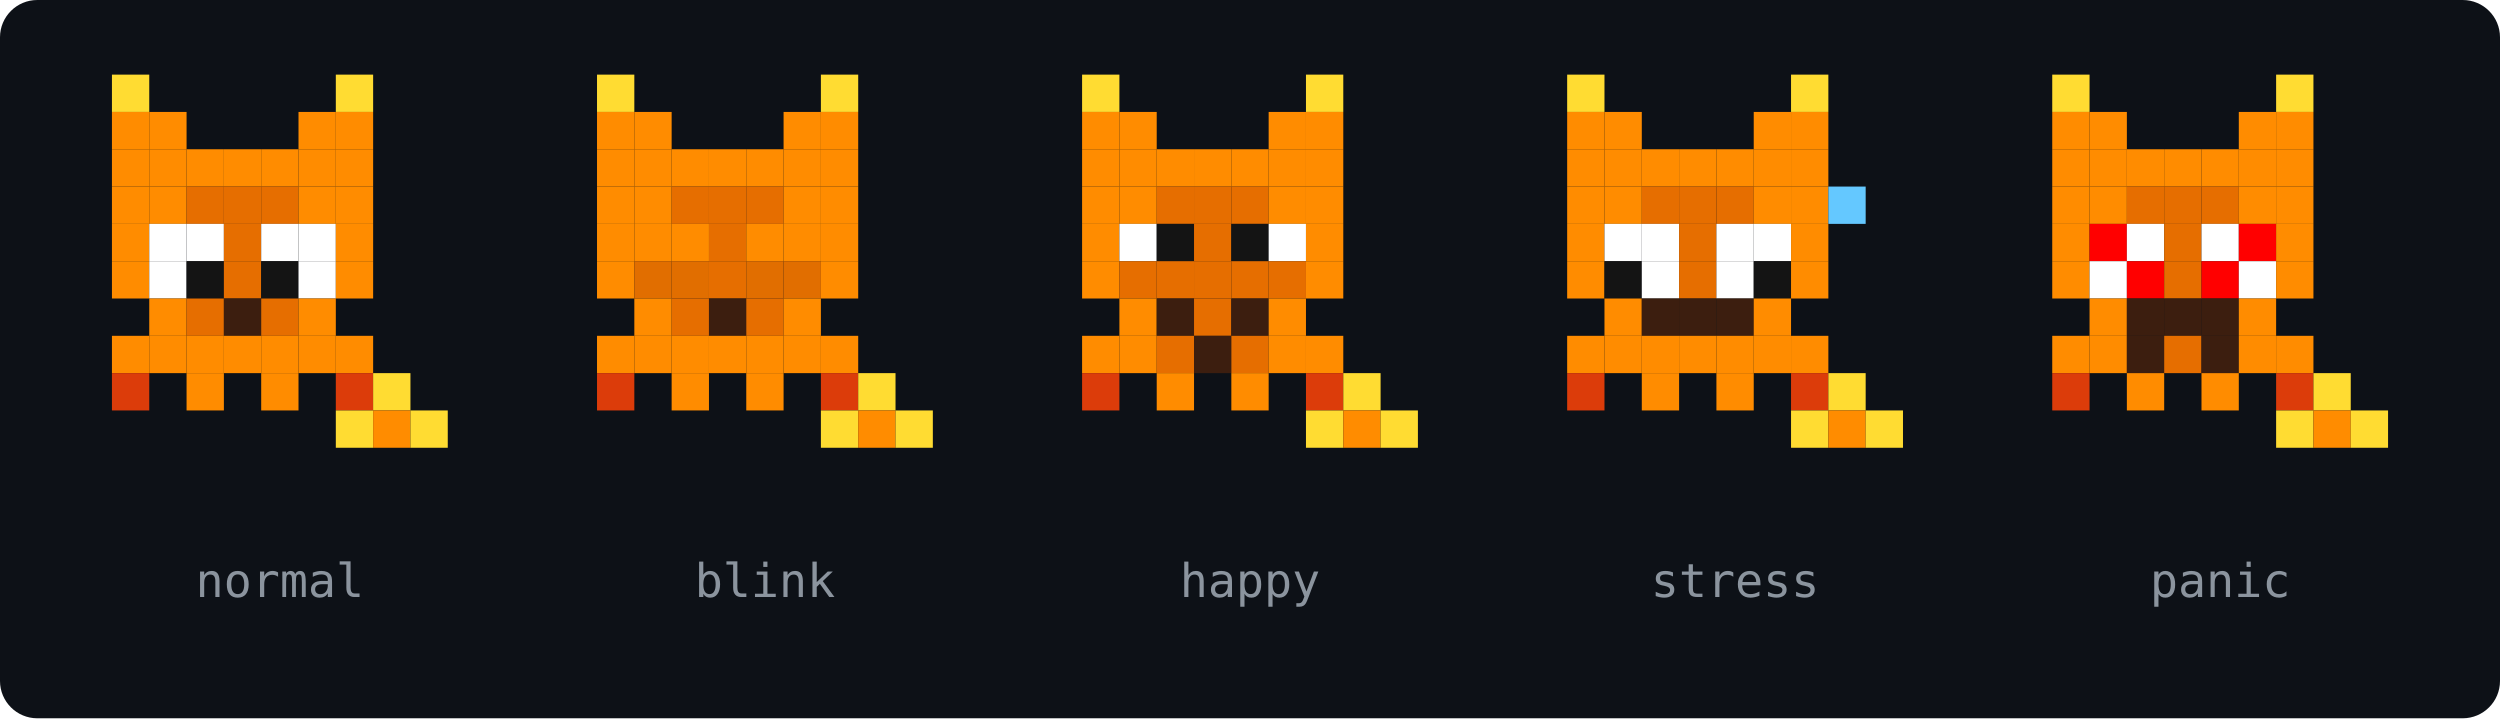
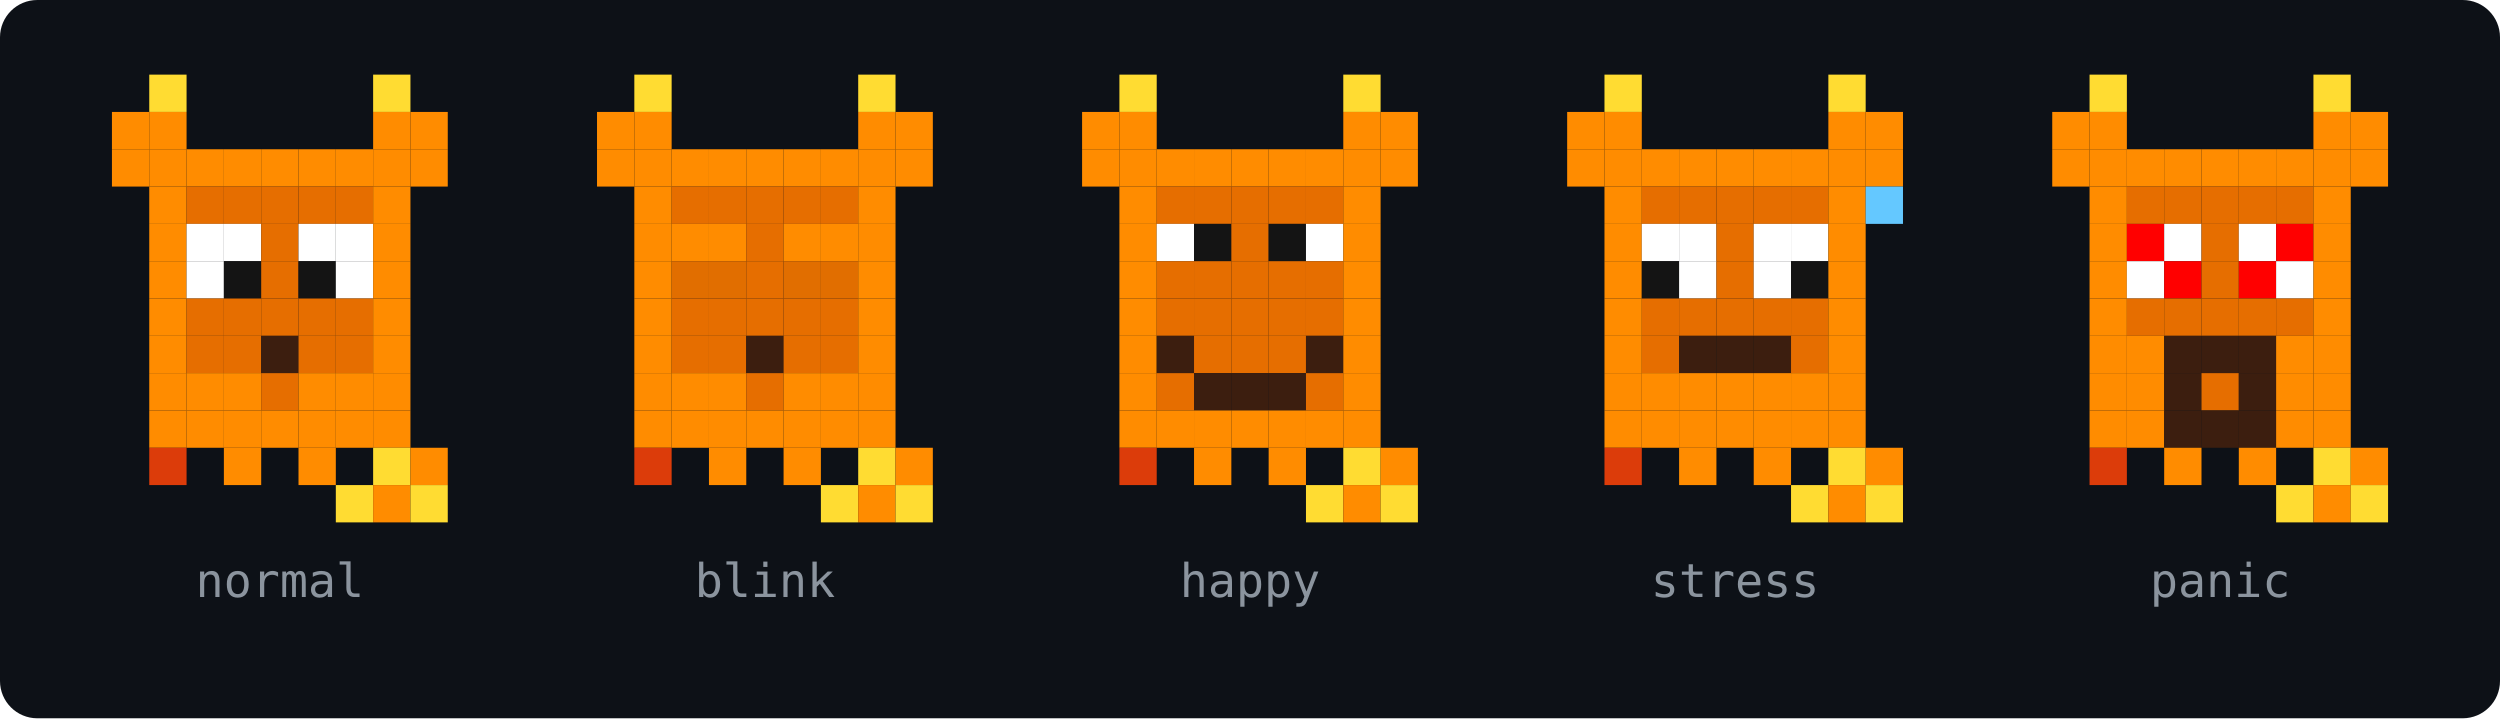
<svg xmlns="http://www.w3.org/2000/svg" width="536" height="154" viewBox="0 0 536 154">
  <rect width="100%" height="100%" fill="#0d1117" rx="8" />
  <text x="60" y="128" text-anchor="middle" fill="#8b949e" font-family="monospace" font-size="10">normal</text>
  <g transform="translate(16,16)">
-     <rect x="8" y="0" width="8" height="8" fill="rgb(255,220,50)" />
-     <rect x="56" y="0" width="8" height="8" fill="rgb(255,220,50)" />
-     <rect x="8" y="8" width="8" height="8" fill="rgb(255,140,0)" />
-     <rect x="16" y="8" width="8" height="8" fill="rgb(255,140,0)" />
-     <rect x="48" y="8" width="8" height="8" fill="rgb(255,140,0)" />
-     <rect x="56" y="8" width="8" height="8" fill="rgb(255,140,0)" />
-     <rect x="8" y="16" width="8" height="8" fill="rgb(255,140,0)" />
-     <rect x="16" y="16" width="8" height="8" fill="rgb(255,140,0)" />
-     <rect x="24" y="16" width="8" height="8" fill="rgb(255,140,0)" />
-     <rect x="32" y="16" width="8" height="8" fill="rgb(255,140,0)" />
-     <rect x="40" y="16" width="8" height="8" fill="rgb(255,140,0)" />
-     <rect x="48" y="16" width="8" height="8" fill="rgb(255,140,0)" />
-     <rect x="56" y="16" width="8" height="8" fill="rgb(255,140,0)" />
-     <rect x="8" y="24" width="8" height="8" fill="rgb(255,140,0)" />
-     <rect x="16" y="24" width="8" height="8" fill="rgb(255,140,0)" />
-     <rect x="24" y="24" width="8" height="8" fill="rgb(230,110,0)" />
-     <rect x="32" y="24" width="8" height="8" fill="rgb(230,110,0)" />
-     <rect x="40" y="24" width="8" height="8" fill="rgb(230,110,0)" />
-     <rect x="48" y="24" width="8" height="8" fill="rgb(255,140,0)" />
-     <rect x="56" y="24" width="8" height="8" fill="rgb(255,140,0)" />
-     <rect x="8" y="32" width="8" height="8" fill="rgb(255,140,0)" />
-     <rect x="16" y="32" width="8" height="8" fill="rgb(255,255,255)" />
+     <rect x="16" y="0" width="8" height="8" fill="rgb(255,220,50)" />
+     <rect x="64" y="0" width="8" height="8" fill="rgb(255,220,50)" />
+     <rect x="8" y="8" width="8" height="8" fill="rgb(255,140,0)" />
+     <rect x="16" y="8" width="8" height="8" fill="rgb(255,140,0)" />
+     <rect x="64" y="8" width="8" height="8" fill="rgb(255,140,0)" />
+     <rect x="72" y="8" width="8" height="8" fill="rgb(255,140,0)" />
+     <rect x="8" y="16" width="8" height="8" fill="rgb(255,140,0)" />
+     <rect x="16" y="16" width="8" height="8" fill="rgb(255,140,0)" />
+     <rect x="24" y="16" width="8" height="8" fill="rgb(255,140,0)" />
+     <rect x="32" y="16" width="8" height="8" fill="rgb(255,140,0)" />
+     <rect x="40" y="16" width="8" height="8" fill="rgb(255,140,0)" />
+     <rect x="48" y="16" width="8" height="8" fill="rgb(255,140,0)" />
+     <rect x="56" y="16" width="8" height="8" fill="rgb(255,140,0)" />
+     <rect x="64" y="16" width="8" height="8" fill="rgb(255,140,0)" />
+     <rect x="72" y="16" width="8" height="8" fill="rgb(255,140,0)" />
+     <rect x="16" y="24" width="8" height="8" fill="rgb(255,140,0)" />
+     <rect x="24" y="24" width="8" height="8" fill="rgb(230,110,0)" />
+     <rect x="32" y="24" width="8" height="8" fill="rgb(230,110,0)" />
+     <rect x="40" y="24" width="8" height="8" fill="rgb(230,110,0)" />
+     <rect x="48" y="24" width="8" height="8" fill="rgb(230,110,0)" />
+     <rect x="56" y="24" width="8" height="8" fill="rgb(230,110,0)" />
+     <rect x="64" y="24" width="8" height="8" fill="rgb(255,140,0)" />
+     <rect x="16" y="32" width="8" height="8" fill="rgb(255,140,0)" />
    <rect x="24" y="32" width="8" height="8" fill="rgb(255,255,255)" />
-     <rect x="32" y="32" width="8" height="8" fill="rgb(230,110,0)" />
-     <rect x="40" y="32" width="8" height="8" fill="rgb(255,255,255)" />
+     <rect x="32" y="32" width="8" height="8" fill="rgb(255,255,255)" />
+     <rect x="40" y="32" width="8" height="8" fill="rgb(230,110,0)" />
    <rect x="48" y="32" width="8" height="8" fill="rgb(255,255,255)" />
-     <rect x="56" y="32" width="8" height="8" fill="rgb(255,140,0)" />
-     <rect x="8" y="40" width="8" height="8" fill="rgb(255,140,0)" />
-     <rect x="16" y="40" width="8" height="8" fill="rgb(255,255,255)" />
-     <rect x="24" y="40" width="8" height="8" fill="rgb(20,20,20)" />
-     <rect x="32" y="40" width="8" height="8" fill="rgb(230,110,0)" />
-     <rect x="40" y="40" width="8" height="8" fill="rgb(20,20,20)" />
-     <rect x="48" y="40" width="8" height="8" fill="rgb(255,255,255)" />
-     <rect x="56" y="40" width="8" height="8" fill="rgb(255,140,0)" />
-     <rect x="16" y="48" width="8" height="8" fill="rgb(255,140,0)" />
-     <rect x="24" y="48" width="8" height="8" fill="rgb(230,110,0)" />
-     <rect x="32" y="48" width="8" height="8" fill="rgb(60,30,15)" />
-     <rect x="40" y="48" width="8" height="8" fill="rgb(230,110,0)" />
-     <rect x="48" y="48" width="8" height="8" fill="rgb(255,140,0)" />
-     <rect x="8" y="56" width="8" height="8" fill="rgb(255,140,0)" />
-     <rect x="16" y="56" width="8" height="8" fill="rgb(255,140,0)" />
-     <rect x="24" y="56" width="8" height="8" fill="rgb(255,140,0)" />
-     <rect x="32" y="56" width="8" height="8" fill="rgb(255,140,0)" />
-     <rect x="40" y="56" width="8" height="8" fill="rgb(255,140,0)" />
-     <rect x="48" y="56" width="8" height="8" fill="rgb(255,140,0)" />
-     <rect x="56" y="56" width="8" height="8" fill="rgb(255,140,0)" />
-     <rect x="8" y="64" width="8" height="8" fill="rgb(220,60,10)" />
+     <rect x="56" y="32" width="8" height="8" fill="rgb(255,255,255)" />
+     <rect x="64" y="32" width="8" height="8" fill="rgb(255,140,0)" />
+     <rect x="16" y="40" width="8" height="8" fill="rgb(255,140,0)" />
+     <rect x="24" y="40" width="8" height="8" fill="rgb(255,255,255)" />
+     <rect x="32" y="40" width="8" height="8" fill="rgb(20,20,20)" />
+     <rect x="40" y="40" width="8" height="8" fill="rgb(230,110,0)" />
+     <rect x="48" y="40" width="8" height="8" fill="rgb(20,20,20)" />
+     <rect x="56" y="40" width="8" height="8" fill="rgb(255,255,255)" />
+     <rect x="64" y="40" width="8" height="8" fill="rgb(255,140,0)" />
+     <rect x="16" y="48" width="8" height="8" fill="rgb(255,140,0)" />
+     <rect x="24" y="48" width="8" height="8" fill="rgb(230,110,0)" />
+     <rect x="32" y="48" width="8" height="8" fill="rgb(230,110,0)" />
+     <rect x="40" y="48" width="8" height="8" fill="rgb(230,110,0)" />
+     <rect x="48" y="48" width="8" height="8" fill="rgb(230,110,0)" />
+     <rect x="56" y="48" width="8" height="8" fill="rgb(230,110,0)" />
+     <rect x="64" y="48" width="8" height="8" fill="rgb(255,140,0)" />
+     <rect x="16" y="56" width="8" height="8" fill="rgb(255,140,0)" />
+     <rect x="24" y="56" width="8" height="8" fill="rgb(230,110,0)" />
+     <rect x="32" y="56" width="8" height="8" fill="rgb(230,110,0)" />
+     <rect x="40" y="56" width="8" height="8" fill="rgb(60,30,15)" />
+     <rect x="48" y="56" width="8" height="8" fill="rgb(230,110,0)" />
+     <rect x="56" y="56" width="8" height="8" fill="rgb(230,110,0)" />
+     <rect x="64" y="56" width="8" height="8" fill="rgb(255,140,0)" />
+     <rect x="16" y="64" width="8" height="8" fill="rgb(255,140,0)" />
    <rect x="24" y="64" width="8" height="8" fill="rgb(255,140,0)" />
-     <rect x="40" y="64" width="8" height="8" fill="rgb(255,140,0)" />
-     <rect x="56" y="64" width="8" height="8" fill="rgb(220,60,10)" />
-     <rect x="64" y="64" width="8" height="8" fill="rgb(255,220,50)" />
-     <rect x="56" y="72" width="8" height="8" fill="rgb(255,220,50)" />
-     <rect x="64" y="72" width="8" height="8" fill="rgb(255,140,0)" />
-     <rect x="72" y="72" width="8" height="8" fill="rgb(255,220,50)" />
+     <rect x="32" y="64" width="8" height="8" fill="rgb(255,140,0)" />
+     <rect x="40" y="64" width="8" height="8" fill="rgb(230,110,0)" />
+     <rect x="48" y="64" width="8" height="8" fill="rgb(255,140,0)" />
+     <rect x="56" y="64" width="8" height="8" fill="rgb(255,140,0)" />
+     <rect x="64" y="64" width="8" height="8" fill="rgb(255,140,0)" />
+     <rect x="16" y="72" width="8" height="8" fill="rgb(255,140,0)" />
+     <rect x="24" y="72" width="8" height="8" fill="rgb(255,140,0)" />
+     <rect x="32" y="72" width="8" height="8" fill="rgb(255,140,0)" />
+     <rect x="40" y="72" width="8" height="8" fill="rgb(255,140,0)" />
+     <rect x="48" y="72" width="8" height="8" fill="rgb(255,140,0)" />
+     <rect x="56" y="72" width="8" height="8" fill="rgb(255,140,0)" />
+     <rect x="64" y="72" width="8" height="8" fill="rgb(255,140,0)" />
+     <rect x="16" y="80" width="8" height="8" fill="rgb(220,60,10)" />
+     <rect x="32" y="80" width="8" height="8" fill="rgb(255,140,0)" />
+     <rect x="48" y="80" width="8" height="8" fill="rgb(255,140,0)" />
+     <rect x="64" y="80" width="8" height="8" fill="rgb(255,220,50)" />
+     <rect x="72" y="80" width="8" height="8" fill="rgb(255,140,0)" />
+     <rect x="56" y="88" width="8" height="8" fill="rgb(255,220,50)" />
+     <rect x="64" y="88" width="8" height="8" fill="rgb(255,140,0)" />
+     <rect x="72" y="88" width="8" height="8" fill="rgb(255,220,50)" />
  </g>
  <text x="164" y="128" text-anchor="middle" fill="#8b949e" font-family="monospace" font-size="10">blink</text>
  <g transform="translate(120,16)">
-     <rect x="8" y="0" width="8" height="8" fill="rgb(255,220,50)" />
-     <rect x="56" y="0" width="8" height="8" fill="rgb(255,220,50)" />
-     <rect x="8" y="8" width="8" height="8" fill="rgb(255,140,0)" />
-     <rect x="16" y="8" width="8" height="8" fill="rgb(255,140,0)" />
-     <rect x="48" y="8" width="8" height="8" fill="rgb(255,140,0)" />
-     <rect x="56" y="8" width="8" height="8" fill="rgb(255,140,0)" />
-     <rect x="8" y="16" width="8" height="8" fill="rgb(255,140,0)" />
-     <rect x="16" y="16" width="8" height="8" fill="rgb(255,140,0)" />
-     <rect x="24" y="16" width="8" height="8" fill="rgb(255,140,0)" />
-     <rect x="32" y="16" width="8" height="8" fill="rgb(255,140,0)" />
-     <rect x="40" y="16" width="8" height="8" fill="rgb(255,140,0)" />
-     <rect x="48" y="16" width="8" height="8" fill="rgb(255,140,0)" />
-     <rect x="56" y="16" width="8" height="8" fill="rgb(255,140,0)" />
-     <rect x="8" y="24" width="8" height="8" fill="rgb(255,140,0)" />
-     <rect x="16" y="24" width="8" height="8" fill="rgb(255,140,0)" />
-     <rect x="24" y="24" width="8" height="8" fill="rgb(230,110,0)" />
-     <rect x="32" y="24" width="8" height="8" fill="rgb(230,110,0)" />
-     <rect x="40" y="24" width="8" height="8" fill="rgb(230,110,0)" />
-     <rect x="48" y="24" width="8" height="8" fill="rgb(255,140,0)" />
-     <rect x="56" y="24" width="8" height="8" fill="rgb(255,140,0)" />
-     <rect x="8" y="32" width="8" height="8" fill="rgb(255,140,0)" />
+     <rect x="16" y="0" width="8" height="8" fill="rgb(255,220,50)" />
+     <rect x="64" y="0" width="8" height="8" fill="rgb(255,220,50)" />
+     <rect x="8" y="8" width="8" height="8" fill="rgb(255,140,0)" />
+     <rect x="16" y="8" width="8" height="8" fill="rgb(255,140,0)" />
+     <rect x="64" y="8" width="8" height="8" fill="rgb(255,140,0)" />
+     <rect x="72" y="8" width="8" height="8" fill="rgb(255,140,0)" />
+     <rect x="8" y="16" width="8" height="8" fill="rgb(255,140,0)" />
+     <rect x="16" y="16" width="8" height="8" fill="rgb(255,140,0)" />
+     <rect x="24" y="16" width="8" height="8" fill="rgb(255,140,0)" />
+     <rect x="32" y="16" width="8" height="8" fill="rgb(255,140,0)" />
+     <rect x="40" y="16" width="8" height="8" fill="rgb(255,140,0)" />
+     <rect x="48" y="16" width="8" height="8" fill="rgb(255,140,0)" />
+     <rect x="56" y="16" width="8" height="8" fill="rgb(255,140,0)" />
+     <rect x="64" y="16" width="8" height="8" fill="rgb(255,140,0)" />
+     <rect x="72" y="16" width="8" height="8" fill="rgb(255,140,0)" />
+     <rect x="16" y="24" width="8" height="8" fill="rgb(255,140,0)" />
+     <rect x="24" y="24" width="8" height="8" fill="rgb(230,110,0)" />
+     <rect x="32" y="24" width="8" height="8" fill="rgb(230,110,0)" />
+     <rect x="40" y="24" width="8" height="8" fill="rgb(230,110,0)" />
+     <rect x="48" y="24" width="8" height="8" fill="rgb(230,110,0)" />
+     <rect x="56" y="24" width="8" height="8" fill="rgb(230,110,0)" />
+     <rect x="64" y="24" width="8" height="8" fill="rgb(255,140,0)" />
    <rect x="16" y="32" width="8" height="8" fill="rgb(255,140,0)" />
    <rect x="24" y="32" width="8" height="8" fill="rgb(255,140,0)" />
-     <rect x="32" y="32" width="8" height="8" fill="rgb(230,110,0)" />
-     <rect x="40" y="32" width="8" height="8" fill="rgb(255,140,0)" />
+     <rect x="32" y="32" width="8" height="8" fill="rgb(255,140,0)" />
+     <rect x="40" y="32" width="8" height="8" fill="rgb(230,110,0)" />
    <rect x="48" y="32" width="8" height="8" fill="rgb(255,140,0)" />
    <rect x="56" y="32" width="8" height="8" fill="rgb(255,140,0)" />
-     <rect x="8" y="40" width="8" height="8" fill="rgb(255,140,0)" />
-     <rect x="16" y="40" width="8" height="8" fill="rgb(225,110,0)" />
+     <rect x="64" y="32" width="8" height="8" fill="rgb(255,140,0)" />
+     <rect x="16" y="40" width="8" height="8" fill="rgb(255,140,0)" />
    <rect x="24" y="40" width="8" height="8" fill="rgb(225,110,0)" />
-     <rect x="32" y="40" width="8" height="8" fill="rgb(230,110,0)" />
-     <rect x="40" y="40" width="8" height="8" fill="rgb(225,110,0)" />
+     <rect x="32" y="40" width="8" height="8" fill="rgb(225,110,0)" />
+     <rect x="40" y="40" width="8" height="8" fill="rgb(230,110,0)" />
    <rect x="48" y="40" width="8" height="8" fill="rgb(225,110,0)" />
-     <rect x="56" y="40" width="8" height="8" fill="rgb(255,140,0)" />
-     <rect x="16" y="48" width="8" height="8" fill="rgb(255,140,0)" />
-     <rect x="24" y="48" width="8" height="8" fill="rgb(230,110,0)" />
-     <rect x="32" y="48" width="8" height="8" fill="rgb(60,30,15)" />
-     <rect x="40" y="48" width="8" height="8" fill="rgb(230,110,0)" />
-     <rect x="48" y="48" width="8" height="8" fill="rgb(255,140,0)" />
-     <rect x="8" y="56" width="8" height="8" fill="rgb(255,140,0)" />
-     <rect x="16" y="56" width="8" height="8" fill="rgb(255,140,0)" />
-     <rect x="24" y="56" width="8" height="8" fill="rgb(255,140,0)" />
-     <rect x="32" y="56" width="8" height="8" fill="rgb(255,140,0)" />
-     <rect x="40" y="56" width="8" height="8" fill="rgb(255,140,0)" />
-     <rect x="48" y="56" width="8" height="8" fill="rgb(255,140,0)" />
-     <rect x="56" y="56" width="8" height="8" fill="rgb(255,140,0)" />
-     <rect x="8" y="64" width="8" height="8" fill="rgb(220,60,10)" />
+     <rect x="56" y="40" width="8" height="8" fill="rgb(225,110,0)" />
+     <rect x="64" y="40" width="8" height="8" fill="rgb(255,140,0)" />
+     <rect x="16" y="48" width="8" height="8" fill="rgb(255,140,0)" />
+     <rect x="24" y="48" width="8" height="8" fill="rgb(230,110,0)" />
+     <rect x="32" y="48" width="8" height="8" fill="rgb(230,110,0)" />
+     <rect x="40" y="48" width="8" height="8" fill="rgb(230,110,0)" />
+     <rect x="48" y="48" width="8" height="8" fill="rgb(230,110,0)" />
+     <rect x="56" y="48" width="8" height="8" fill="rgb(230,110,0)" />
+     <rect x="64" y="48" width="8" height="8" fill="rgb(255,140,0)" />
+     <rect x="16" y="56" width="8" height="8" fill="rgb(255,140,0)" />
+     <rect x="24" y="56" width="8" height="8" fill="rgb(230,110,0)" />
+     <rect x="32" y="56" width="8" height="8" fill="rgb(230,110,0)" />
+     <rect x="40" y="56" width="8" height="8" fill="rgb(60,30,15)" />
+     <rect x="48" y="56" width="8" height="8" fill="rgb(230,110,0)" />
+     <rect x="56" y="56" width="8" height="8" fill="rgb(230,110,0)" />
+     <rect x="64" y="56" width="8" height="8" fill="rgb(255,140,0)" />
+     <rect x="16" y="64" width="8" height="8" fill="rgb(255,140,0)" />
    <rect x="24" y="64" width="8" height="8" fill="rgb(255,140,0)" />
-     <rect x="40" y="64" width="8" height="8" fill="rgb(255,140,0)" />
-     <rect x="56" y="64" width="8" height="8" fill="rgb(220,60,10)" />
-     <rect x="64" y="64" width="8" height="8" fill="rgb(255,220,50)" />
-     <rect x="56" y="72" width="8" height="8" fill="rgb(255,220,50)" />
-     <rect x="64" y="72" width="8" height="8" fill="rgb(255,140,0)" />
-     <rect x="72" y="72" width="8" height="8" fill="rgb(255,220,50)" />
+     <rect x="32" y="64" width="8" height="8" fill="rgb(255,140,0)" />
+     <rect x="40" y="64" width="8" height="8" fill="rgb(230,110,0)" />
+     <rect x="48" y="64" width="8" height="8" fill="rgb(255,140,0)" />
+     <rect x="56" y="64" width="8" height="8" fill="rgb(255,140,0)" />
+     <rect x="64" y="64" width="8" height="8" fill="rgb(255,140,0)" />
+     <rect x="16" y="72" width="8" height="8" fill="rgb(255,140,0)" />
+     <rect x="24" y="72" width="8" height="8" fill="rgb(255,140,0)" />
+     <rect x="32" y="72" width="8" height="8" fill="rgb(255,140,0)" />
+     <rect x="40" y="72" width="8" height="8" fill="rgb(255,140,0)" />
+     <rect x="48" y="72" width="8" height="8" fill="rgb(255,140,0)" />
+     <rect x="56" y="72" width="8" height="8" fill="rgb(255,140,0)" />
+     <rect x="64" y="72" width="8" height="8" fill="rgb(255,140,0)" />
+     <rect x="16" y="80" width="8" height="8" fill="rgb(220,60,10)" />
+     <rect x="32" y="80" width="8" height="8" fill="rgb(255,140,0)" />
+     <rect x="48" y="80" width="8" height="8" fill="rgb(255,140,0)" />
+     <rect x="64" y="80" width="8" height="8" fill="rgb(255,220,50)" />
+     <rect x="72" y="80" width="8" height="8" fill="rgb(255,140,0)" />
+     <rect x="56" y="88" width="8" height="8" fill="rgb(255,220,50)" />
+     <rect x="64" y="88" width="8" height="8" fill="rgb(255,140,0)" />
+     <rect x="72" y="88" width="8" height="8" fill="rgb(255,220,50)" />
  </g>
  <text x="268" y="128" text-anchor="middle" fill="#8b949e" font-family="monospace" font-size="10">happy</text>
  <g transform="translate(224,16)">
-     <rect x="8" y="0" width="8" height="8" fill="rgb(255,220,50)" />
-     <rect x="56" y="0" width="8" height="8" fill="rgb(255,220,50)" />
-     <rect x="8" y="8" width="8" height="8" fill="rgb(255,140,0)" />
-     <rect x="16" y="8" width="8" height="8" fill="rgb(255,140,0)" />
-     <rect x="48" y="8" width="8" height="8" fill="rgb(255,140,0)" />
-     <rect x="56" y="8" width="8" height="8" fill="rgb(255,140,0)" />
-     <rect x="8" y="16" width="8" height="8" fill="rgb(255,140,0)" />
-     <rect x="16" y="16" width="8" height="8" fill="rgb(255,140,0)" />
-     <rect x="24" y="16" width="8" height="8" fill="rgb(255,140,0)" />
-     <rect x="32" y="16" width="8" height="8" fill="rgb(255,140,0)" />
-     <rect x="40" y="16" width="8" height="8" fill="rgb(255,140,0)" />
-     <rect x="48" y="16" width="8" height="8" fill="rgb(255,140,0)" />
-     <rect x="56" y="16" width="8" height="8" fill="rgb(255,140,0)" />
-     <rect x="8" y="24" width="8" height="8" fill="rgb(255,140,0)" />
-     <rect x="16" y="24" width="8" height="8" fill="rgb(255,140,0)" />
-     <rect x="24" y="24" width="8" height="8" fill="rgb(230,110,0)" />
-     <rect x="32" y="24" width="8" height="8" fill="rgb(230,110,0)" />
-     <rect x="40" y="24" width="8" height="8" fill="rgb(230,110,0)" />
-     <rect x="48" y="24" width="8" height="8" fill="rgb(255,140,0)" />
-     <rect x="56" y="24" width="8" height="8" fill="rgb(255,140,0)" />
-     <rect x="8" y="32" width="8" height="8" fill="rgb(255,140,0)" />
-     <rect x="16" y="32" width="8" height="8" fill="rgb(255,255,255)" />
-     <rect x="24" y="32" width="8" height="8" fill="rgb(20,20,20)" />
-     <rect x="32" y="32" width="8" height="8" fill="rgb(230,110,0)" />
-     <rect x="40" y="32" width="8" height="8" fill="rgb(20,20,20)" />
-     <rect x="48" y="32" width="8" height="8" fill="rgb(255,255,255)" />
-     <rect x="56" y="32" width="8" height="8" fill="rgb(255,140,0)" />
-     <rect x="8" y="40" width="8" height="8" fill="rgb(255,140,0)" />
-     <rect x="16" y="40" width="8" height="8" fill="rgb(230,110,0)" />
+     <rect x="16" y="0" width="8" height="8" fill="rgb(255,220,50)" />
+     <rect x="64" y="0" width="8" height="8" fill="rgb(255,220,50)" />
+     <rect x="8" y="8" width="8" height="8" fill="rgb(255,140,0)" />
+     <rect x="16" y="8" width="8" height="8" fill="rgb(255,140,0)" />
+     <rect x="64" y="8" width="8" height="8" fill="rgb(255,140,0)" />
+     <rect x="72" y="8" width="8" height="8" fill="rgb(255,140,0)" />
+     <rect x="8" y="16" width="8" height="8" fill="rgb(255,140,0)" />
+     <rect x="16" y="16" width="8" height="8" fill="rgb(255,140,0)" />
+     <rect x="24" y="16" width="8" height="8" fill="rgb(255,140,0)" />
+     <rect x="32" y="16" width="8" height="8" fill="rgb(255,140,0)" />
+     <rect x="40" y="16" width="8" height="8" fill="rgb(255,140,0)" />
+     <rect x="48" y="16" width="8" height="8" fill="rgb(255,140,0)" />
+     <rect x="56" y="16" width="8" height="8" fill="rgb(255,140,0)" />
+     <rect x="64" y="16" width="8" height="8" fill="rgb(255,140,0)" />
+     <rect x="72" y="16" width="8" height="8" fill="rgb(255,140,0)" />
+     <rect x="16" y="24" width="8" height="8" fill="rgb(255,140,0)" />
+     <rect x="24" y="24" width="8" height="8" fill="rgb(230,110,0)" />
+     <rect x="32" y="24" width="8" height="8" fill="rgb(230,110,0)" />
+     <rect x="40" y="24" width="8" height="8" fill="rgb(230,110,0)" />
+     <rect x="48" y="24" width="8" height="8" fill="rgb(230,110,0)" />
+     <rect x="56" y="24" width="8" height="8" fill="rgb(230,110,0)" />
+     <rect x="64" y="24" width="8" height="8" fill="rgb(255,140,0)" />
+     <rect x="16" y="32" width="8" height="8" fill="rgb(255,140,0)" />
+     <rect x="24" y="32" width="8" height="8" fill="rgb(255,255,255)" />
+     <rect x="32" y="32" width="8" height="8" fill="rgb(20,20,20)" />
+     <rect x="40" y="32" width="8" height="8" fill="rgb(230,110,0)" />
+     <rect x="48" y="32" width="8" height="8" fill="rgb(20,20,20)" />
+     <rect x="56" y="32" width="8" height="8" fill="rgb(255,255,255)" />
+     <rect x="64" y="32" width="8" height="8" fill="rgb(255,140,0)" />
+     <rect x="16" y="40" width="8" height="8" fill="rgb(255,140,0)" />
    <rect x="24" y="40" width="8" height="8" fill="rgb(230,110,0)" />
    <rect x="32" y="40" width="8" height="8" fill="rgb(230,110,0)" />
    <rect x="40" y="40" width="8" height="8" fill="rgb(230,110,0)" />
    <rect x="48" y="40" width="8" height="8" fill="rgb(230,110,0)" />
-     <rect x="56" y="40" width="8" height="8" fill="rgb(255,140,0)" />
-     <rect x="16" y="48" width="8" height="8" fill="rgb(255,140,0)" />
-     <rect x="24" y="48" width="8" height="8" fill="rgb(60,30,15)" />
-     <rect x="32" y="48" width="8" height="8" fill="rgb(230,110,0)" />
-     <rect x="40" y="48" width="8" height="8" fill="rgb(60,30,15)" />
-     <rect x="48" y="48" width="8" height="8" fill="rgb(255,140,0)" />
-     <rect x="8" y="56" width="8" height="8" fill="rgb(255,140,0)" />
+     <rect x="56" y="40" width="8" height="8" fill="rgb(230,110,0)" />
+     <rect x="64" y="40" width="8" height="8" fill="rgb(255,140,0)" />
+     <rect x="16" y="48" width="8" height="8" fill="rgb(255,140,0)" />
+     <rect x="24" y="48" width="8" height="8" fill="rgb(230,110,0)" />
+     <rect x="32" y="48" width="8" height="8" fill="rgb(230,110,0)" />
+     <rect x="40" y="48" width="8" height="8" fill="rgb(230,110,0)" />
+     <rect x="48" y="48" width="8" height="8" fill="rgb(230,110,0)" />
+     <rect x="56" y="48" width="8" height="8" fill="rgb(230,110,0)" />
+     <rect x="64" y="48" width="8" height="8" fill="rgb(255,140,0)" />
+     <rect x="16" y="56" width="8" height="8" fill="rgb(255,140,0)" />
+     <rect x="24" y="56" width="8" height="8" fill="rgb(60,30,15)" />
+     <rect x="32" y="56" width="8" height="8" fill="rgb(230,110,0)" />
+     <rect x="40" y="56" width="8" height="8" fill="rgb(230,110,0)" />
+     <rect x="48" y="56" width="8" height="8" fill="rgb(230,110,0)" />
+     <rect x="56" y="56" width="8" height="8" fill="rgb(60,30,15)" />
+     <rect x="64" y="56" width="8" height="8" fill="rgb(255,140,0)" />
+     <rect x="16" y="64" width="8" height="8" fill="rgb(255,140,0)" />
+     <rect x="24" y="64" width="8" height="8" fill="rgb(230,110,0)" />
+     <rect x="32" y="64" width="8" height="8" fill="rgb(60,30,15)" />
+     <rect x="40" y="64" width="8" height="8" fill="rgb(60,30,15)" />
+     <rect x="48" y="64" width="8" height="8" fill="rgb(60,30,15)" />
+     <rect x="56" y="64" width="8" height="8" fill="rgb(230,110,0)" />
+     <rect x="64" y="64" width="8" height="8" fill="rgb(255,140,0)" />
+     <rect x="16" y="72" width="8" height="8" fill="rgb(255,140,0)" />
+     <rect x="24" y="72" width="8" height="8" fill="rgb(255,140,0)" />
+     <rect x="32" y="72" width="8" height="8" fill="rgb(255,140,0)" />
+     <rect x="40" y="72" width="8" height="8" fill="rgb(255,140,0)" />
+     <rect x="48" y="72" width="8" height="8" fill="rgb(255,140,0)" />
+     <rect x="56" y="72" width="8" height="8" fill="rgb(255,140,0)" />
+     <rect x="64" y="72" width="8" height="8" fill="rgb(255,140,0)" />
+     <rect x="16" y="80" width="8" height="8" fill="rgb(220,60,10)" />
+     <rect x="32" y="80" width="8" height="8" fill="rgb(255,140,0)" />
+     <rect x="48" y="80" width="8" height="8" fill="rgb(255,140,0)" />
+     <rect x="64" y="80" width="8" height="8" fill="rgb(255,220,50)" />
+     <rect x="72" y="80" width="8" height="8" fill="rgb(255,140,0)" />
+     <rect x="56" y="88" width="8" height="8" fill="rgb(255,220,50)" />
+     <rect x="64" y="88" width="8" height="8" fill="rgb(255,140,0)" />
+     <rect x="72" y="88" width="8" height="8" fill="rgb(255,220,50)" />
+   </g>
+   <text x="372" y="128" text-anchor="middle" fill="#8b949e" font-family="monospace" font-size="10">stress</text>
+   <g transform="translate(328,16)">
+     <rect x="16" y="0" width="8" height="8" fill="rgb(255,220,50)" />
+     <rect x="64" y="0" width="8" height="8" fill="rgb(255,220,50)" />
+     <rect x="8" y="8" width="8" height="8" fill="rgb(255,140,0)" />
+     <rect x="16" y="8" width="8" height="8" fill="rgb(255,140,0)" />
+     <rect x="64" y="8" width="8" height="8" fill="rgb(255,140,0)" />
+     <rect x="72" y="8" width="8" height="8" fill="rgb(255,140,0)" />
+     <rect x="8" y="16" width="8" height="8" fill="rgb(255,140,0)" />
+     <rect x="16" y="16" width="8" height="8" fill="rgb(255,140,0)" />
+     <rect x="24" y="16" width="8" height="8" fill="rgb(255,140,0)" />
+     <rect x="32" y="16" width="8" height="8" fill="rgb(255,140,0)" />
+     <rect x="40" y="16" width="8" height="8" fill="rgb(255,140,0)" />
+     <rect x="48" y="16" width="8" height="8" fill="rgb(255,140,0)" />
+     <rect x="56" y="16" width="8" height="8" fill="rgb(255,140,0)" />
+     <rect x="64" y="16" width="8" height="8" fill="rgb(255,140,0)" />
+     <rect x="72" y="16" width="8" height="8" fill="rgb(255,140,0)" />
+     <rect x="16" y="24" width="8" height="8" fill="rgb(255,140,0)" />
+     <rect x="24" y="24" width="8" height="8" fill="rgb(230,110,0)" />
+     <rect x="32" y="24" width="8" height="8" fill="rgb(230,110,0)" />
+     <rect x="40" y="24" width="8" height="8" fill="rgb(230,110,0)" />
+     <rect x="48" y="24" width="8" height="8" fill="rgb(230,110,0)" />
+     <rect x="56" y="24" width="8" height="8" fill="rgb(230,110,0)" />
+     <rect x="64" y="24" width="8" height="8" fill="rgb(255,140,0)" />
+     <rect x="72" y="24" width="8" height="8" fill="rgb(100,200,255)" />
+     <rect x="16" y="32" width="8" height="8" fill="rgb(255,140,0)" />
+     <rect x="24" y="32" width="8" height="8" fill="rgb(255,255,255)" />
+     <rect x="32" y="32" width="8" height="8" fill="rgb(255,255,255)" />
+     <rect x="40" y="32" width="8" height="8" fill="rgb(230,110,0)" />
+     <rect x="48" y="32" width="8" height="8" fill="rgb(255,255,255)" />
+     <rect x="56" y="32" width="8" height="8" fill="rgb(255,255,255)" />
+     <rect x="64" y="32" width="8" height="8" fill="rgb(255,140,0)" />
+     <rect x="16" y="40" width="8" height="8" fill="rgb(255,140,0)" />
+     <rect x="24" y="40" width="8" height="8" fill="rgb(20,20,20)" />
+     <rect x="32" y="40" width="8" height="8" fill="rgb(255,255,255)" />
+     <rect x="40" y="40" width="8" height="8" fill="rgb(230,110,0)" />
+     <rect x="48" y="40" width="8" height="8" fill="rgb(255,255,255)" />
+     <rect x="56" y="40" width="8" height="8" fill="rgb(20,20,20)" />
+     <rect x="64" y="40" width="8" height="8" fill="rgb(255,140,0)" />
+     <rect x="16" y="48" width="8" height="8" fill="rgb(255,140,0)" />
+     <rect x="24" y="48" width="8" height="8" fill="rgb(230,110,0)" />
+     <rect x="32" y="48" width="8" height="8" fill="rgb(230,110,0)" />
+     <rect x="40" y="48" width="8" height="8" fill="rgb(230,110,0)" />
+     <rect x="48" y="48" width="8" height="8" fill="rgb(230,110,0)" />
+     <rect x="56" y="48" width="8" height="8" fill="rgb(230,110,0)" />
+     <rect x="64" y="48" width="8" height="8" fill="rgb(255,140,0)" />
    <rect x="16" y="56" width="8" height="8" fill="rgb(255,140,0)" />
    <rect x="24" y="56" width="8" height="8" fill="rgb(230,110,0)" />
    <rect x="32" y="56" width="8" height="8" fill="rgb(60,30,15)" />
-     <rect x="40" y="56" width="8" height="8" fill="rgb(230,110,0)" />
-     <rect x="48" y="56" width="8" height="8" fill="rgb(255,140,0)" />
-     <rect x="56" y="56" width="8" height="8" fill="rgb(255,140,0)" />
-     <rect x="8" y="64" width="8" height="8" fill="rgb(220,60,10)" />
+     <rect x="40" y="56" width="8" height="8" fill="rgb(60,30,15)" />
+     <rect x="48" y="56" width="8" height="8" fill="rgb(60,30,15)" />
+     <rect x="56" y="56" width="8" height="8" fill="rgb(230,110,0)" />
+     <rect x="64" y="56" width="8" height="8" fill="rgb(255,140,0)" />
+     <rect x="16" y="64" width="8" height="8" fill="rgb(255,140,0)" />
    <rect x="24" y="64" width="8" height="8" fill="rgb(255,140,0)" />
+     <rect x="32" y="64" width="8" height="8" fill="rgb(255,140,0)" />
    <rect x="40" y="64" width="8" height="8" fill="rgb(255,140,0)" />
-     <rect x="56" y="64" width="8" height="8" fill="rgb(220,60,10)" />
-     <rect x="64" y="64" width="8" height="8" fill="rgb(255,220,50)" />
-     <rect x="56" y="72" width="8" height="8" fill="rgb(255,220,50)" />
-     <rect x="64" y="72" width="8" height="8" fill="rgb(255,140,0)" />
-     <rect x="72" y="72" width="8" height="8" fill="rgb(255,220,50)" />
-   </g>
-   <text x="372" y="128" text-anchor="middle" fill="#8b949e" font-family="monospace" font-size="10">stress</text>
-   <g transform="translate(328,16)">
-     <rect x="8" y="0" width="8" height="8" fill="rgb(255,220,50)" />
-     <rect x="56" y="0" width="8" height="8" fill="rgb(255,220,50)" />
-     <rect x="8" y="8" width="8" height="8" fill="rgb(255,140,0)" />
-     <rect x="16" y="8" width="8" height="8" fill="rgb(255,140,0)" />
-     <rect x="48" y="8" width="8" height="8" fill="rgb(255,140,0)" />
-     <rect x="56" y="8" width="8" height="8" fill="rgb(255,140,0)" />
-     <rect x="8" y="16" width="8" height="8" fill="rgb(255,140,0)" />
-     <rect x="16" y="16" width="8" height="8" fill="rgb(255,140,0)" />
-     <rect x="24" y="16" width="8" height="8" fill="rgb(255,140,0)" />
-     <rect x="32" y="16" width="8" height="8" fill="rgb(255,140,0)" />
-     <rect x="40" y="16" width="8" height="8" fill="rgb(255,140,0)" />
-     <rect x="48" y="16" width="8" height="8" fill="rgb(255,140,0)" />
-     <rect x="56" y="16" width="8" height="8" fill="rgb(255,140,0)" />
-     <rect x="8" y="24" width="8" height="8" fill="rgb(255,140,0)" />
-     <rect x="16" y="24" width="8" height="8" fill="rgb(255,140,0)" />
-     <rect x="24" y="24" width="8" height="8" fill="rgb(230,110,0)" />
-     <rect x="32" y="24" width="8" height="8" fill="rgb(230,110,0)" />
-     <rect x="40" y="24" width="8" height="8" fill="rgb(230,110,0)" />
-     <rect x="48" y="24" width="8" height="8" fill="rgb(255,140,0)" />
-     <rect x="56" y="24" width="8" height="8" fill="rgb(255,140,0)" />
-     <rect x="64" y="24" width="8" height="8" fill="rgb(100,200,255)" />
-     <rect x="8" y="32" width="8" height="8" fill="rgb(255,140,0)" />
-     <rect x="16" y="32" width="8" height="8" fill="rgb(255,255,255)" />
-     <rect x="24" y="32" width="8" height="8" fill="rgb(255,255,255)" />
-     <rect x="32" y="32" width="8" height="8" fill="rgb(230,110,0)" />
-     <rect x="40" y="32" width="8" height="8" fill="rgb(255,255,255)" />
-     <rect x="48" y="32" width="8" height="8" fill="rgb(255,255,255)" />
-     <rect x="56" y="32" width="8" height="8" fill="rgb(255,140,0)" />
-     <rect x="8" y="40" width="8" height="8" fill="rgb(255,140,0)" />
-     <rect x="16" y="40" width="8" height="8" fill="rgb(20,20,20)" />
-     <rect x="24" y="40" width="8" height="8" fill="rgb(255,255,255)" />
-     <rect x="32" y="40" width="8" height="8" fill="rgb(230,110,0)" />
-     <rect x="40" y="40" width="8" height="8" fill="rgb(255,255,255)" />
-     <rect x="48" y="40" width="8" height="8" fill="rgb(20,20,20)" />
-     <rect x="56" y="40" width="8" height="8" fill="rgb(255,140,0)" />
-     <rect x="16" y="48" width="8" height="8" fill="rgb(255,140,0)" />
-     <rect x="24" y="48" width="8" height="8" fill="rgb(60,30,15)" />
-     <rect x="32" y="48" width="8" height="8" fill="rgb(60,30,15)" />
-     <rect x="40" y="48" width="8" height="8" fill="rgb(60,30,15)" />
-     <rect x="48" y="48" width="8" height="8" fill="rgb(255,140,0)" />
-     <rect x="8" y="56" width="8" height="8" fill="rgb(255,140,0)" />
-     <rect x="16" y="56" width="8" height="8" fill="rgb(255,140,0)" />
-     <rect x="24" y="56" width="8" height="8" fill="rgb(255,140,0)" />
-     <rect x="32" y="56" width="8" height="8" fill="rgb(255,140,0)" />
-     <rect x="40" y="56" width="8" height="8" fill="rgb(255,140,0)" />
-     <rect x="48" y="56" width="8" height="8" fill="rgb(255,140,0)" />
-     <rect x="56" y="56" width="8" height="8" fill="rgb(255,140,0)" />
-     <rect x="8" y="64" width="8" height="8" fill="rgb(220,60,10)" />
-     <rect x="24" y="64" width="8" height="8" fill="rgb(255,140,0)" />
-     <rect x="40" y="64" width="8" height="8" fill="rgb(255,140,0)" />
-     <rect x="56" y="64" width="8" height="8" fill="rgb(220,60,10)" />
-     <rect x="64" y="64" width="8" height="8" fill="rgb(255,220,50)" />
-     <rect x="56" y="72" width="8" height="8" fill="rgb(255,220,50)" />
-     <rect x="64" y="72" width="8" height="8" fill="rgb(255,140,0)" />
-     <rect x="72" y="72" width="8" height="8" fill="rgb(255,220,50)" />
+     <rect x="48" y="64" width="8" height="8" fill="rgb(255,140,0)" />
+     <rect x="56" y="64" width="8" height="8" fill="rgb(255,140,0)" />
+     <rect x="64" y="64" width="8" height="8" fill="rgb(255,140,0)" />
+     <rect x="16" y="72" width="8" height="8" fill="rgb(255,140,0)" />
+     <rect x="24" y="72" width="8" height="8" fill="rgb(255,140,0)" />
+     <rect x="32" y="72" width="8" height="8" fill="rgb(255,140,0)" />
+     <rect x="40" y="72" width="8" height="8" fill="rgb(255,140,0)" />
+     <rect x="48" y="72" width="8" height="8" fill="rgb(255,140,0)" />
+     <rect x="56" y="72" width="8" height="8" fill="rgb(255,140,0)" />
+     <rect x="64" y="72" width="8" height="8" fill="rgb(255,140,0)" />
+     <rect x="16" y="80" width="8" height="8" fill="rgb(220,60,10)" />
+     <rect x="32" y="80" width="8" height="8" fill="rgb(255,140,0)" />
+     <rect x="48" y="80" width="8" height="8" fill="rgb(255,140,0)" />
+     <rect x="64" y="80" width="8" height="8" fill="rgb(255,220,50)" />
+     <rect x="72" y="80" width="8" height="8" fill="rgb(255,140,0)" />
+     <rect x="56" y="88" width="8" height="8" fill="rgb(255,220,50)" />
+     <rect x="64" y="88" width="8" height="8" fill="rgb(255,140,0)" />
+     <rect x="72" y="88" width="8" height="8" fill="rgb(255,220,50)" />
  </g>
  <text x="476" y="128" text-anchor="middle" fill="#8b949e" font-family="monospace" font-size="10">panic</text>
  <g transform="translate(432,16)">
-     <rect x="8" y="0" width="8" height="8" fill="rgb(255,220,50)" />
-     <rect x="56" y="0" width="8" height="8" fill="rgb(255,220,50)" />
-     <rect x="8" y="8" width="8" height="8" fill="rgb(255,140,0)" />
-     <rect x="16" y="8" width="8" height="8" fill="rgb(255,140,0)" />
-     <rect x="48" y="8" width="8" height="8" fill="rgb(255,140,0)" />
-     <rect x="56" y="8" width="8" height="8" fill="rgb(255,140,0)" />
-     <rect x="8" y="16" width="8" height="8" fill="rgb(255,140,0)" />
-     <rect x="16" y="16" width="8" height="8" fill="rgb(255,140,0)" />
-     <rect x="24" y="16" width="8" height="8" fill="rgb(255,140,0)" />
-     <rect x="32" y="16" width="8" height="8" fill="rgb(255,140,0)" />
-     <rect x="40" y="16" width="8" height="8" fill="rgb(255,140,0)" />
-     <rect x="48" y="16" width="8" height="8" fill="rgb(255,140,0)" />
-     <rect x="56" y="16" width="8" height="8" fill="rgb(255,140,0)" />
-     <rect x="8" y="24" width="8" height="8" fill="rgb(255,140,0)" />
-     <rect x="16" y="24" width="8" height="8" fill="rgb(255,140,0)" />
-     <rect x="24" y="24" width="8" height="8" fill="rgb(230,110,0)" />
-     <rect x="32" y="24" width="8" height="8" fill="rgb(230,110,0)" />
-     <rect x="40" y="24" width="8" height="8" fill="rgb(230,110,0)" />
-     <rect x="48" y="24" width="8" height="8" fill="rgb(255,140,0)" />
-     <rect x="56" y="24" width="8" height="8" fill="rgb(255,140,0)" />
-     <rect x="8" y="32" width="8" height="8" fill="rgb(255,140,0)" />
-     <rect x="16" y="32" width="8" height="8" fill="rgb(255,0,0)" />
-     <rect x="24" y="32" width="8" height="8" fill="rgb(255,255,255)" />
-     <rect x="32" y="32" width="8" height="8" fill="rgb(230,110,0)" />
-     <rect x="40" y="32" width="8" height="8" fill="rgb(255,255,255)" />
-     <rect x="48" y="32" width="8" height="8" fill="rgb(255,0,0)" />
-     <rect x="56" y="32" width="8" height="8" fill="rgb(255,140,0)" />
-     <rect x="8" y="40" width="8" height="8" fill="rgb(255,140,0)" />
-     <rect x="16" y="40" width="8" height="8" fill="rgb(255,255,255)" />
-     <rect x="24" y="40" width="8" height="8" fill="rgb(255,0,0)" />
-     <rect x="32" y="40" width="8" height="8" fill="rgb(230,110,0)" />
-     <rect x="40" y="40" width="8" height="8" fill="rgb(255,0,0)" />
-     <rect x="48" y="40" width="8" height="8" fill="rgb(255,255,255)" />
-     <rect x="56" y="40" width="8" height="8" fill="rgb(255,140,0)" />
-     <rect x="16" y="48" width="8" height="8" fill="rgb(255,140,0)" />
-     <rect x="24" y="48" width="8" height="8" fill="rgb(60,30,15)" />
-     <rect x="32" y="48" width="8" height="8" fill="rgb(60,30,15)" />
-     <rect x="40" y="48" width="8" height="8" fill="rgb(60,30,15)" />
-     <rect x="48" y="48" width="8" height="8" fill="rgb(255,140,0)" />
-     <rect x="8" y="56" width="8" height="8" fill="rgb(255,140,0)" />
-     <rect x="16" y="56" width="8" height="8" fill="rgb(255,140,0)" />
-     <rect x="24" y="56" width="8" height="8" fill="rgb(60,30,15)" />
-     <rect x="32" y="56" width="8" height="8" fill="rgb(230,110,0)" />
+     <rect x="16" y="0" width="8" height="8" fill="rgb(255,220,50)" />
+     <rect x="64" y="0" width="8" height="8" fill="rgb(255,220,50)" />
+     <rect x="8" y="8" width="8" height="8" fill="rgb(255,140,0)" />
+     <rect x="16" y="8" width="8" height="8" fill="rgb(255,140,0)" />
+     <rect x="64" y="8" width="8" height="8" fill="rgb(255,140,0)" />
+     <rect x="72" y="8" width="8" height="8" fill="rgb(255,140,0)" />
+     <rect x="8" y="16" width="8" height="8" fill="rgb(255,140,0)" />
+     <rect x="16" y="16" width="8" height="8" fill="rgb(255,140,0)" />
+     <rect x="24" y="16" width="8" height="8" fill="rgb(255,140,0)" />
+     <rect x="32" y="16" width="8" height="8" fill="rgb(255,140,0)" />
+     <rect x="40" y="16" width="8" height="8" fill="rgb(255,140,0)" />
+     <rect x="48" y="16" width="8" height="8" fill="rgb(255,140,0)" />
+     <rect x="56" y="16" width="8" height="8" fill="rgb(255,140,0)" />
+     <rect x="64" y="16" width="8" height="8" fill="rgb(255,140,0)" />
+     <rect x="72" y="16" width="8" height="8" fill="rgb(255,140,0)" />
+     <rect x="16" y="24" width="8" height="8" fill="rgb(255,140,0)" />
+     <rect x="24" y="24" width="8" height="8" fill="rgb(230,110,0)" />
+     <rect x="32" y="24" width="8" height="8" fill="rgb(230,110,0)" />
+     <rect x="40" y="24" width="8" height="8" fill="rgb(230,110,0)" />
+     <rect x="48" y="24" width="8" height="8" fill="rgb(230,110,0)" />
+     <rect x="56" y="24" width="8" height="8" fill="rgb(230,110,0)" />
+     <rect x="64" y="24" width="8" height="8" fill="rgb(255,140,0)" />
+     <rect x="16" y="32" width="8" height="8" fill="rgb(255,140,0)" />
+     <rect x="24" y="32" width="8" height="8" fill="rgb(255,0,0)" />
+     <rect x="32" y="32" width="8" height="8" fill="rgb(255,255,255)" />
+     <rect x="40" y="32" width="8" height="8" fill="rgb(230,110,0)" />
+     <rect x="48" y="32" width="8" height="8" fill="rgb(255,255,255)" />
+     <rect x="56" y="32" width="8" height="8" fill="rgb(255,0,0)" />
+     <rect x="64" y="32" width="8" height="8" fill="rgb(255,140,0)" />
+     <rect x="16" y="40" width="8" height="8" fill="rgb(255,140,0)" />
+     <rect x="24" y="40" width="8" height="8" fill="rgb(255,255,255)" />
+     <rect x="32" y="40" width="8" height="8" fill="rgb(255,0,0)" />
+     <rect x="40" y="40" width="8" height="8" fill="rgb(230,110,0)" />
+     <rect x="48" y="40" width="8" height="8" fill="rgb(255,0,0)" />
+     <rect x="56" y="40" width="8" height="8" fill="rgb(255,255,255)" />
+     <rect x="64" y="40" width="8" height="8" fill="rgb(255,140,0)" />
+     <rect x="16" y="48" width="8" height="8" fill="rgb(255,140,0)" />
+     <rect x="24" y="48" width="8" height="8" fill="rgb(230,110,0)" />
+     <rect x="32" y="48" width="8" height="8" fill="rgb(230,110,0)" />
+     <rect x="40" y="48" width="8" height="8" fill="rgb(230,110,0)" />
+     <rect x="48" y="48" width="8" height="8" fill="rgb(230,110,0)" />
+     <rect x="56" y="48" width="8" height="8" fill="rgb(230,110,0)" />
+     <rect x="64" y="48" width="8" height="8" fill="rgb(255,140,0)" />
+     <rect x="16" y="56" width="8" height="8" fill="rgb(255,140,0)" />
+     <rect x="24" y="56" width="8" height="8" fill="rgb(255,140,0)" />
+     <rect x="32" y="56" width="8" height="8" fill="rgb(60,30,15)" />
    <rect x="40" y="56" width="8" height="8" fill="rgb(60,30,15)" />
-     <rect x="48" y="56" width="8" height="8" fill="rgb(255,140,0)" />
+     <rect x="48" y="56" width="8" height="8" fill="rgb(60,30,15)" />
    <rect x="56" y="56" width="8" height="8" fill="rgb(255,140,0)" />
-     <rect x="8" y="64" width="8" height="8" fill="rgb(220,60,10)" />
+     <rect x="64" y="56" width="8" height="8" fill="rgb(255,140,0)" />
+     <rect x="16" y="64" width="8" height="8" fill="rgb(255,140,0)" />
    <rect x="24" y="64" width="8" height="8" fill="rgb(255,140,0)" />
-     <rect x="40" y="64" width="8" height="8" fill="rgb(255,140,0)" />
-     <rect x="56" y="64" width="8" height="8" fill="rgb(220,60,10)" />
-     <rect x="64" y="64" width="8" height="8" fill="rgb(255,220,50)" />
-     <rect x="56" y="72" width="8" height="8" fill="rgb(255,220,50)" />
-     <rect x="64" y="72" width="8" height="8" fill="rgb(255,140,0)" />
-     <rect x="72" y="72" width="8" height="8" fill="rgb(255,220,50)" />
+     <rect x="32" y="64" width="8" height="8" fill="rgb(60,30,15)" />
+     <rect x="40" y="64" width="8" height="8" fill="rgb(230,110,0)" />
+     <rect x="48" y="64" width="8" height="8" fill="rgb(60,30,15)" />
+     <rect x="56" y="64" width="8" height="8" fill="rgb(255,140,0)" />
+     <rect x="64" y="64" width="8" height="8" fill="rgb(255,140,0)" />
+     <rect x="16" y="72" width="8" height="8" fill="rgb(255,140,0)" />
+     <rect x="24" y="72" width="8" height="8" fill="rgb(255,140,0)" />
+     <rect x="32" y="72" width="8" height="8" fill="rgb(60,30,15)" />
+     <rect x="40" y="72" width="8" height="8" fill="rgb(60,30,15)" />
+     <rect x="48" y="72" width="8" height="8" fill="rgb(60,30,15)" />
+     <rect x="56" y="72" width="8" height="8" fill="rgb(255,140,0)" />
+     <rect x="64" y="72" width="8" height="8" fill="rgb(255,140,0)" />
+     <rect x="16" y="80" width="8" height="8" fill="rgb(220,60,10)" />
+     <rect x="32" y="80" width="8" height="8" fill="rgb(255,140,0)" />
+     <rect x="48" y="80" width="8" height="8" fill="rgb(255,140,0)" />
+     <rect x="64" y="80" width="8" height="8" fill="rgb(255,220,50)" />
+     <rect x="72" y="80" width="8" height="8" fill="rgb(255,140,0)" />
+     <rect x="56" y="88" width="8" height="8" fill="rgb(255,220,50)" />
+     <rect x="64" y="88" width="8" height="8" fill="rgb(255,140,0)" />
+     <rect x="72" y="88" width="8" height="8" fill="rgb(255,220,50)" />
  </g>
</svg>
